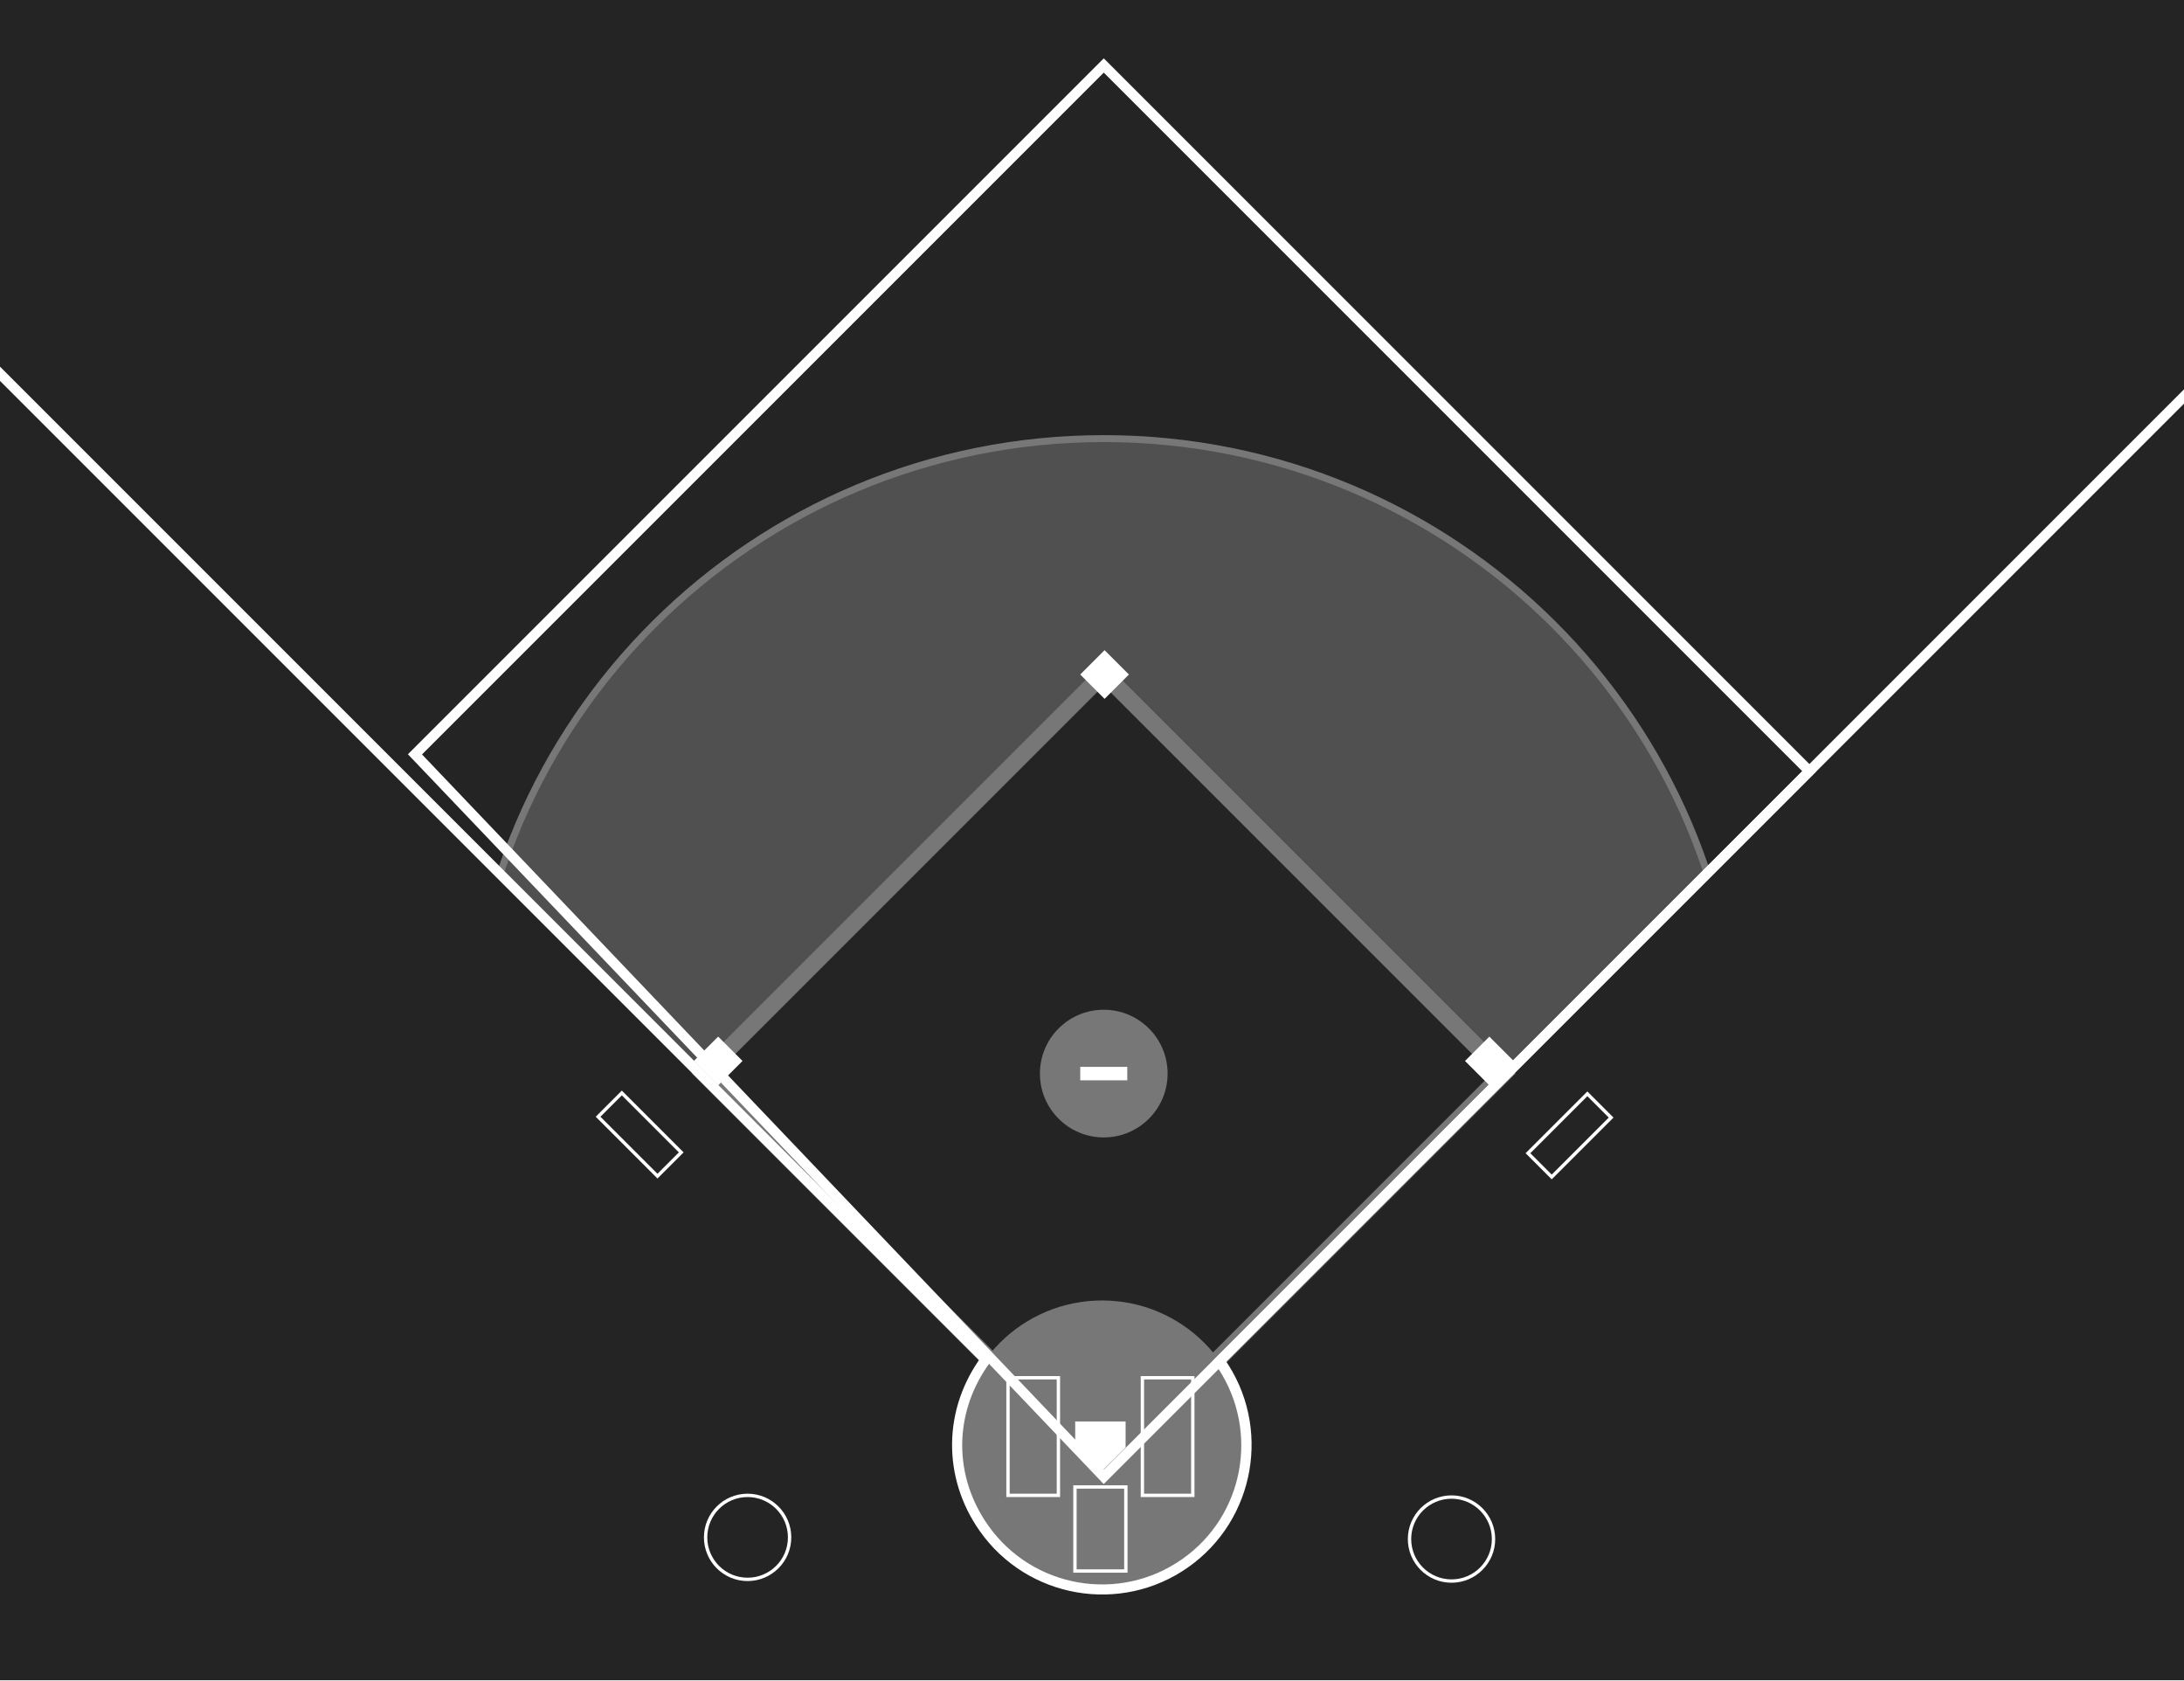
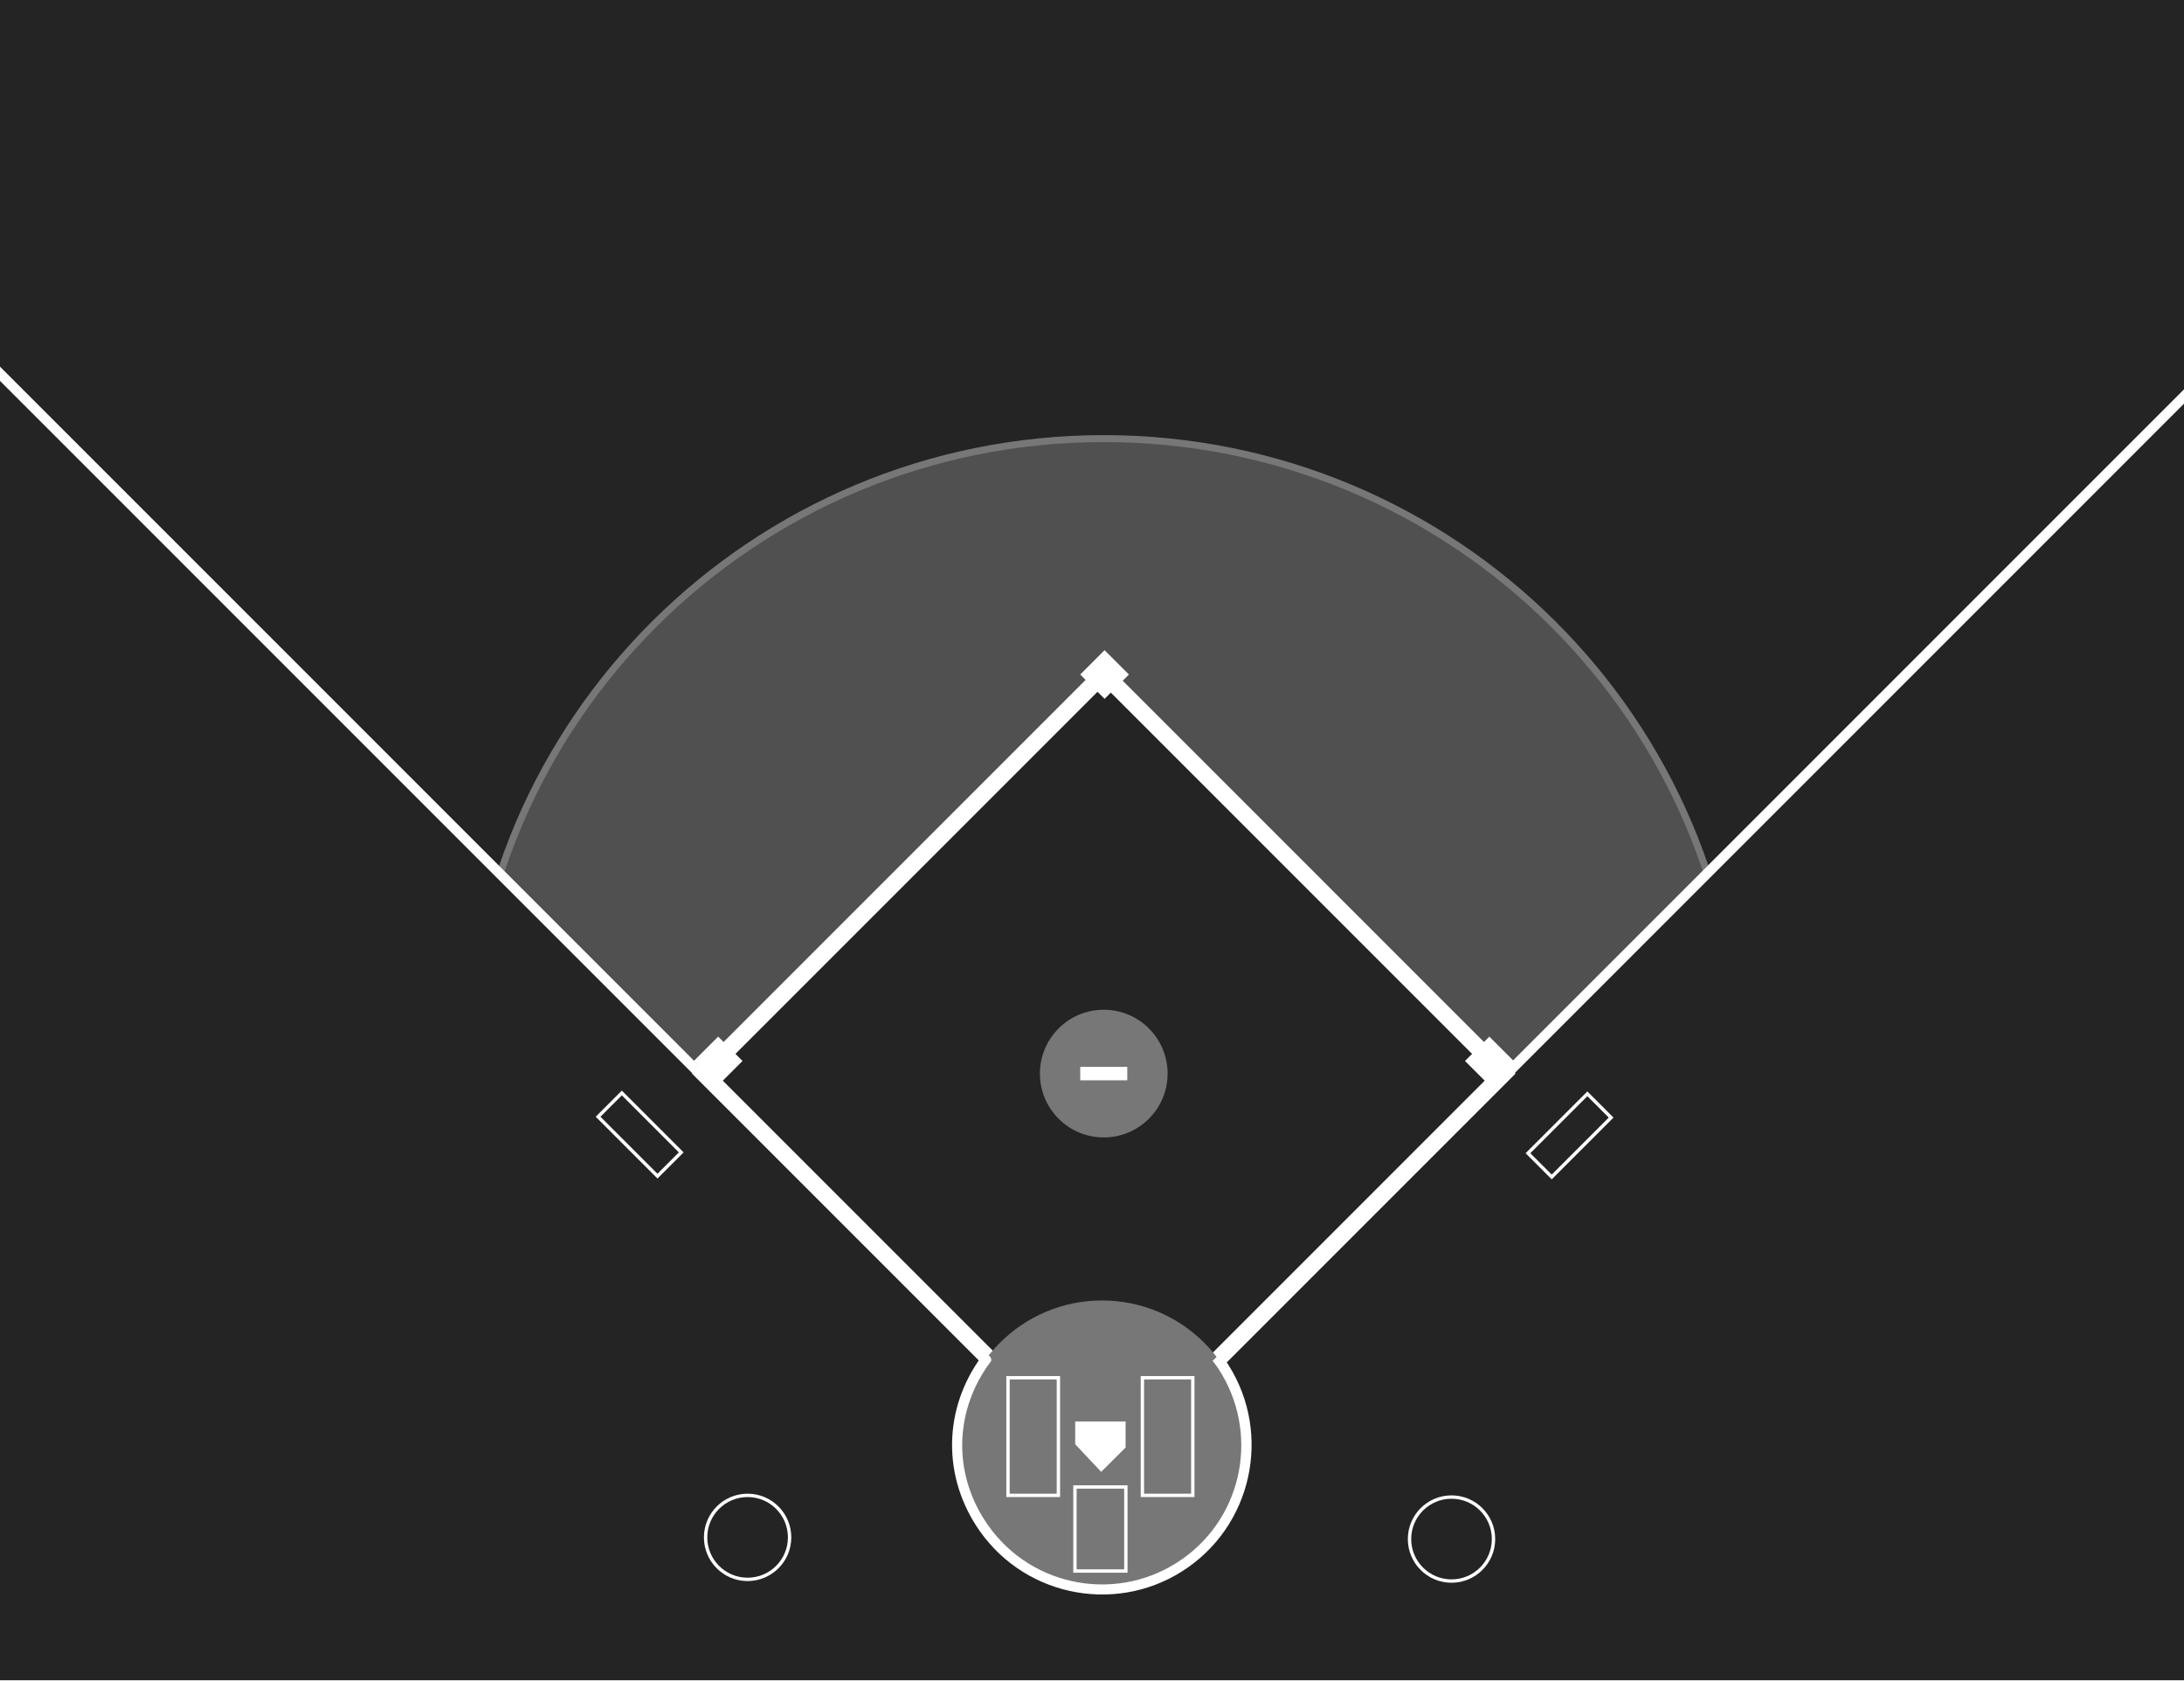
<svg xmlns="http://www.w3.org/2000/svg" width="650" height="500" id="svg2" version="1.0">
  <defs id="defs4">
    <marker orient="auto" refY="0.0" refX="0.0" id="StopM" style="overflow:visible">
      <path id="path2905" d="M 0.0,5.65 L 0.0,-5.65" style="fill:none;fill-opacity:0.75;fill-rule:evenodd;stroke:#000000;stroke-width:1.0pt" transform="scale(0.4)" />
    </marker>
    <marker orient="auto" refY="0.0" refX="0.0" id="StopL" style="overflow:visible">
      <path id="path2908" d="M 0.0,5.65 L 0.0,-5.65" style="fill:none;fill-opacity:0.75;fill-rule:evenodd;stroke:#000000;stroke-width:1.0pt" transform="scale(0.8)" />
    </marker>
  </defs>
  <g id="layer1">
    <path style="fill:#242424;fill-opacity:1;fill-rule:evenodd;stroke:none;stroke-width:1px;stroke-linecap:butt;stroke-linejoin:miter;stroke-opacity:1" d="M 150,500 L 0,500 L 0,0 L 650,0 L 650,500 L 508,500 L 150,500 z " id="path2807" />
    <path style="opacity:1;fill:#505050;fill-opacity:1;stroke:#777777;stroke-width:1.044;stroke-linecap:butt;stroke-linejoin:bevel;stroke-miterlimit:4;stroke-dasharray:none;stroke-opacity:1" id="path1874" d="M 205,752.362 A 95,95 0 0 1 395,752.362" transform="matrix(1.989102,0,0,1.978205,-268.2308,-1169.879)" />
    <path style="fill:#242424;fill-opacity:1;fill-rule:evenodd;stroke:none;stroke-width:1px;stroke-linecap:butt;stroke-linejoin:miter;stroke-opacity:1" d="M 328.5,439.483 L 538.5,229.483 L 538.5,439.483 L 328.5,439.483 z " id="path2795" />
    <path style="fill:#242424;fill-opacity:1;fill-rule:evenodd;stroke:none;stroke-width:1px;stroke-linecap:butt;stroke-linejoin:miter;stroke-opacity:1" d="M 328.5,439.483 L 124.5,235.483 L 123.5,439.483 L 328.5,439.483 z " id="path2793" />
-     <rect style="opacity:1;fill:#242424;fill-opacity:1;stroke:#777777;stroke-width:5;stroke-linecap:butt;stroke-linejoin:miter;stroke-miterlimit:4;stroke-dasharray:none;stroke-opacity:1" id="rect2765" width="168.315" height="168.315" x="-77.781" y="374.036" transform="matrix(0.707107,-0.707107,0.707107,0.707107,0,0)" />
+     <rect style="opacity:1;fill:#242424;fill-opacity:1;stroke:#ffffff;stroke-width:5;stroke-linecap:butt;stroke-linejoin:miter;stroke-miterlimit:4;stroke-dasharray:none;stroke-opacity:1" id="rect2765" width="168.315" height="168.315" x="-77.781" y="374.036" transform="matrix(0.707107,-0.707107,0.707107,0.707107,0,0)" />
    <path style="opacity:1;fill:#777777;fill-opacity:1;stroke:none;stroke-width:1;stroke-linecap:butt;stroke-linejoin:miter;stroke-miterlimit:4;stroke-dasharray:none;stroke-opacity:1" id="path2816" d="M 371 430 A 43 43 0 1 1  285,430 A 43 43 0 1 1  371 430 z" />
    <path style="opacity:1;fill:#777777;fill-opacity:1;stroke:#777777;stroke-width:2;stroke-linecap:round;stroke-linejoin:round;stroke-miterlimit:4;stroke-dasharray:none;stroke-opacity:1" id="path1876" d="M 318 752.362 A 18 18 0 1 1  282,752.362 A 18 18 0 1 1  318 752.362 z" transform="translate(28.5,-432.8794)" />
    <path style="fill:none;fill-opacity:0.75;fill-rule:evenodd;stroke:white;stroke-width:3.01;stroke-linecap:square;stroke-linejoin:miter;stroke-miterlimit:4;stroke-dasharray:none;stroke-opacity:1" d="M 363.01,405 C 650.377,117.622 650.377,117.622 650.377,117.622" id="path2789" />
    <path style="fill:none;fill-opacity:0.75;fill-rule:evenodd;stroke:white;stroke-width:3;stroke-linecap:butt;stroke-linejoin:miter;stroke-miterlimit:4;stroke-dasharray:none;stroke-opacity:1" d="M 293.77,405 C -2.109,109.121 -2.109,109.121 -2.109,109.121" id="path2791" />
    <rect style="opacity:1;fill:white;fill-opacity:1;stroke:none;stroke-width:3;stroke-linecap:butt;stroke-linejoin:miter;stroke-miterlimit:4;stroke-dasharray:none;stroke-opacity:1" id="rect2799" width="10.243" height="10.243" x="369.269" y="66.991" transform="matrix(0.707107,0.707107,-0.707107,0.707107,0,0)" />
    <rect style="opacity:1;fill:white;fill-opacity:1;stroke:none;stroke-width:3;stroke-linecap:butt;stroke-linejoin:miter;stroke-miterlimit:4;stroke-dasharray:none;stroke-opacity:1" id="rect2801" width="10.243" height="10.243" x="531.56" y="-95.3" transform="matrix(0.707107,0.707107,-0.707107,0.707107,0,0)" />
    <rect style="opacity:1;fill:white;fill-opacity:1;stroke:none;stroke-width:3;stroke-linecap:butt;stroke-linejoin:miter;stroke-miterlimit:4;stroke-dasharray:none;stroke-opacity:1" id="rect2803" width="10.243" height="10.243" x="369.269" y="-95.643" transform="matrix(0.707107,0.707107,-0.707107,0.707107,0,0)" />
    <rect style="opacity:1;fill:white;fill-opacity:1;stroke:none;stroke-width:3;stroke-linecap:butt;stroke-linejoin:miter;stroke-miterlimit:4;stroke-dasharray:none;stroke-opacity:1" id="rect2805" width="14" height="4" x="321.5" y="317.483" />
    <path style="fill:white;fill-opacity:1;stroke:none;stroke-width:3;stroke-linecap:butt;stroke-linejoin:miter;stroke-miterlimit:4;stroke-opacity:1" d="M 320,423 L 335,423 L 335,430.749 L 327.728,438 L 320,429.781 L 320,423 z " id="rect2809" />
    <rect style="opacity:1;fill:#777777;fill-opacity:1;stroke:white;stroke-width:1;stroke-linecap:butt;stroke-linejoin:miter;stroke-miterlimit:4;stroke-dasharray:none;stroke-opacity:1" id="rect2812" width="15" height="35" x="340" y="410" />
    <rect style="opacity:1;fill:#777777;fill-opacity:1;stroke:white;stroke-width:1;stroke-linecap:butt;stroke-linejoin:miter;stroke-miterlimit:4;stroke-dasharray:none;stroke-opacity:1" id="rect2814" width="15" height="35" x="300" y="410" />
    <rect style="opacity:1;fill:#777777;fill-opacity:1;stroke:white;stroke-width:1;stroke-linecap:butt;stroke-linejoin:miter;stroke-miterlimit:4;stroke-dasharray:none;stroke-opacity:1" id="rect2820" width="15.15" height="25.01" x="319.925" y="442.5" />
    <rect style="opacity:1;fill:#242424;fill-opacity:1;stroke:white;stroke-width:1;stroke-linecap:butt;stroke-linejoin:miter;stroke-miterlimit:4;stroke-dasharray:none;stroke-opacity:1" id="rect3044" width="10" height="25" x="-109.122" y="360.852" transform="matrix(0.707107,-0.707107,0.707107,0.707107,0,0)" />
    <rect style="opacity:1;fill:#242424;fill-opacity:1;stroke:white;stroke-width:1;stroke-linecap:butt;stroke-linejoin:miter;stroke-miterlimit:4;stroke-dasharray:none;stroke-opacity:1" id="rect3050" width="10" height="25" x="-574.221" y="78.894" transform="matrix(-0.707107,-0.707107,0.707107,-0.707107,0,0)" />
    <path style="opacity:1;fill:#242424;fill-opacity:1;stroke:white;stroke-width:1;stroke-linecap:butt;stroke-linejoin:miter;stroke-miterlimit:4;stroke-dasharray:none;stroke-opacity:1" id="path3068" d="M 235 457.5 A 12.5 12.5 0 1 1  210,457.5 A 12.5 12.5 0 1 1  235 457.5 z" />
    <path style="opacity:1;fill:#242424;fill-opacity:1;stroke:white;stroke-width:1;stroke-linecap:butt;stroke-linejoin:miter;stroke-miterlimit:4;stroke-dasharray:none;stroke-opacity:1" id="path3074" d="M 235 457.5 A 12.5 12.5 0 1 1  210,457.5 A 12.5 12.5 0 1 1  235 457.5 z" transform="translate(209.5,0.5)" />
    <path style="opacity:1;fill:white;fill-opacity:1;stroke:none;stroke-width:3;stroke-linecap:butt;stroke-linejoin:miter;stroke-miterlimit:4;stroke-dasharray:none;stroke-opacity:1" d="M 295,405 C 295.151,402.743 293.188,403.979 292.281,403.469 C 280.626,419.162 280.357,439.683 291.625,455.656 C 305.775,475.715 333.597,480.525 353.656,466.375 C 373.715,452.225 378.525,424.403 364.375,404.344 L 361,405 C 362.656,407.375 361,405 362.656,407.375 L 293.875,406.531 L 295,405 z M 293.875,406.531 L 362.656,407.375 C 374.8,425.991 370.25,450.988 351.938,463.906 C 333.205,477.121 307.308,472.67 294.094,453.938 C 283.828,439.384 283.84,421.056 293.875,406.531 z " id="path3120" />
-     <path id="scoresheet-base-lines" d="M 328.5,439.483 L 538.5,229.483 L 328.5,19.483 L 123.5,224.483 Z" style="fill:none;stroke:#ffffff;stroke-width:3;stroke-linejoin:miter" />
  </g>
</svg>
